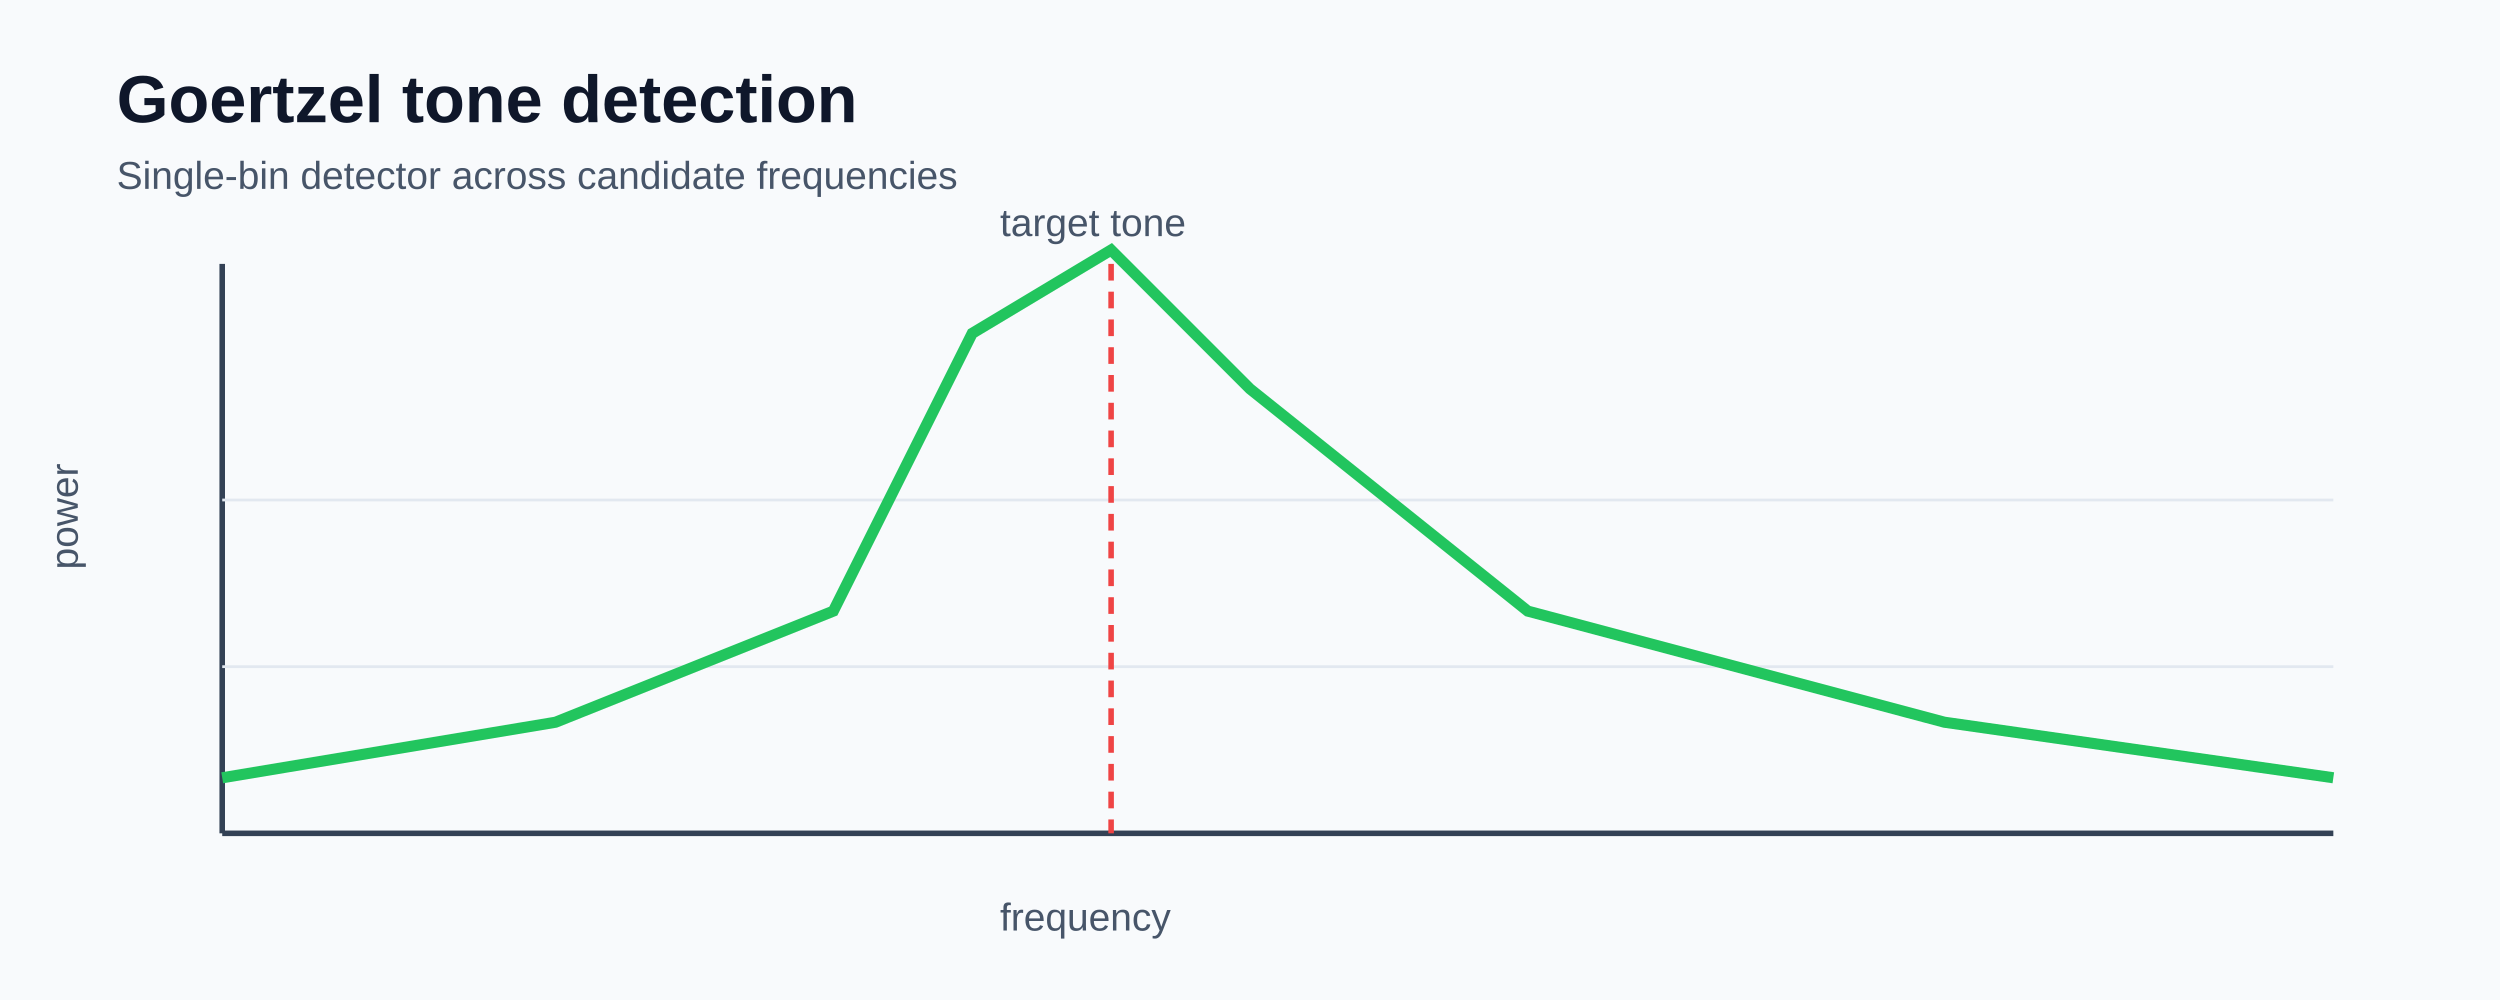
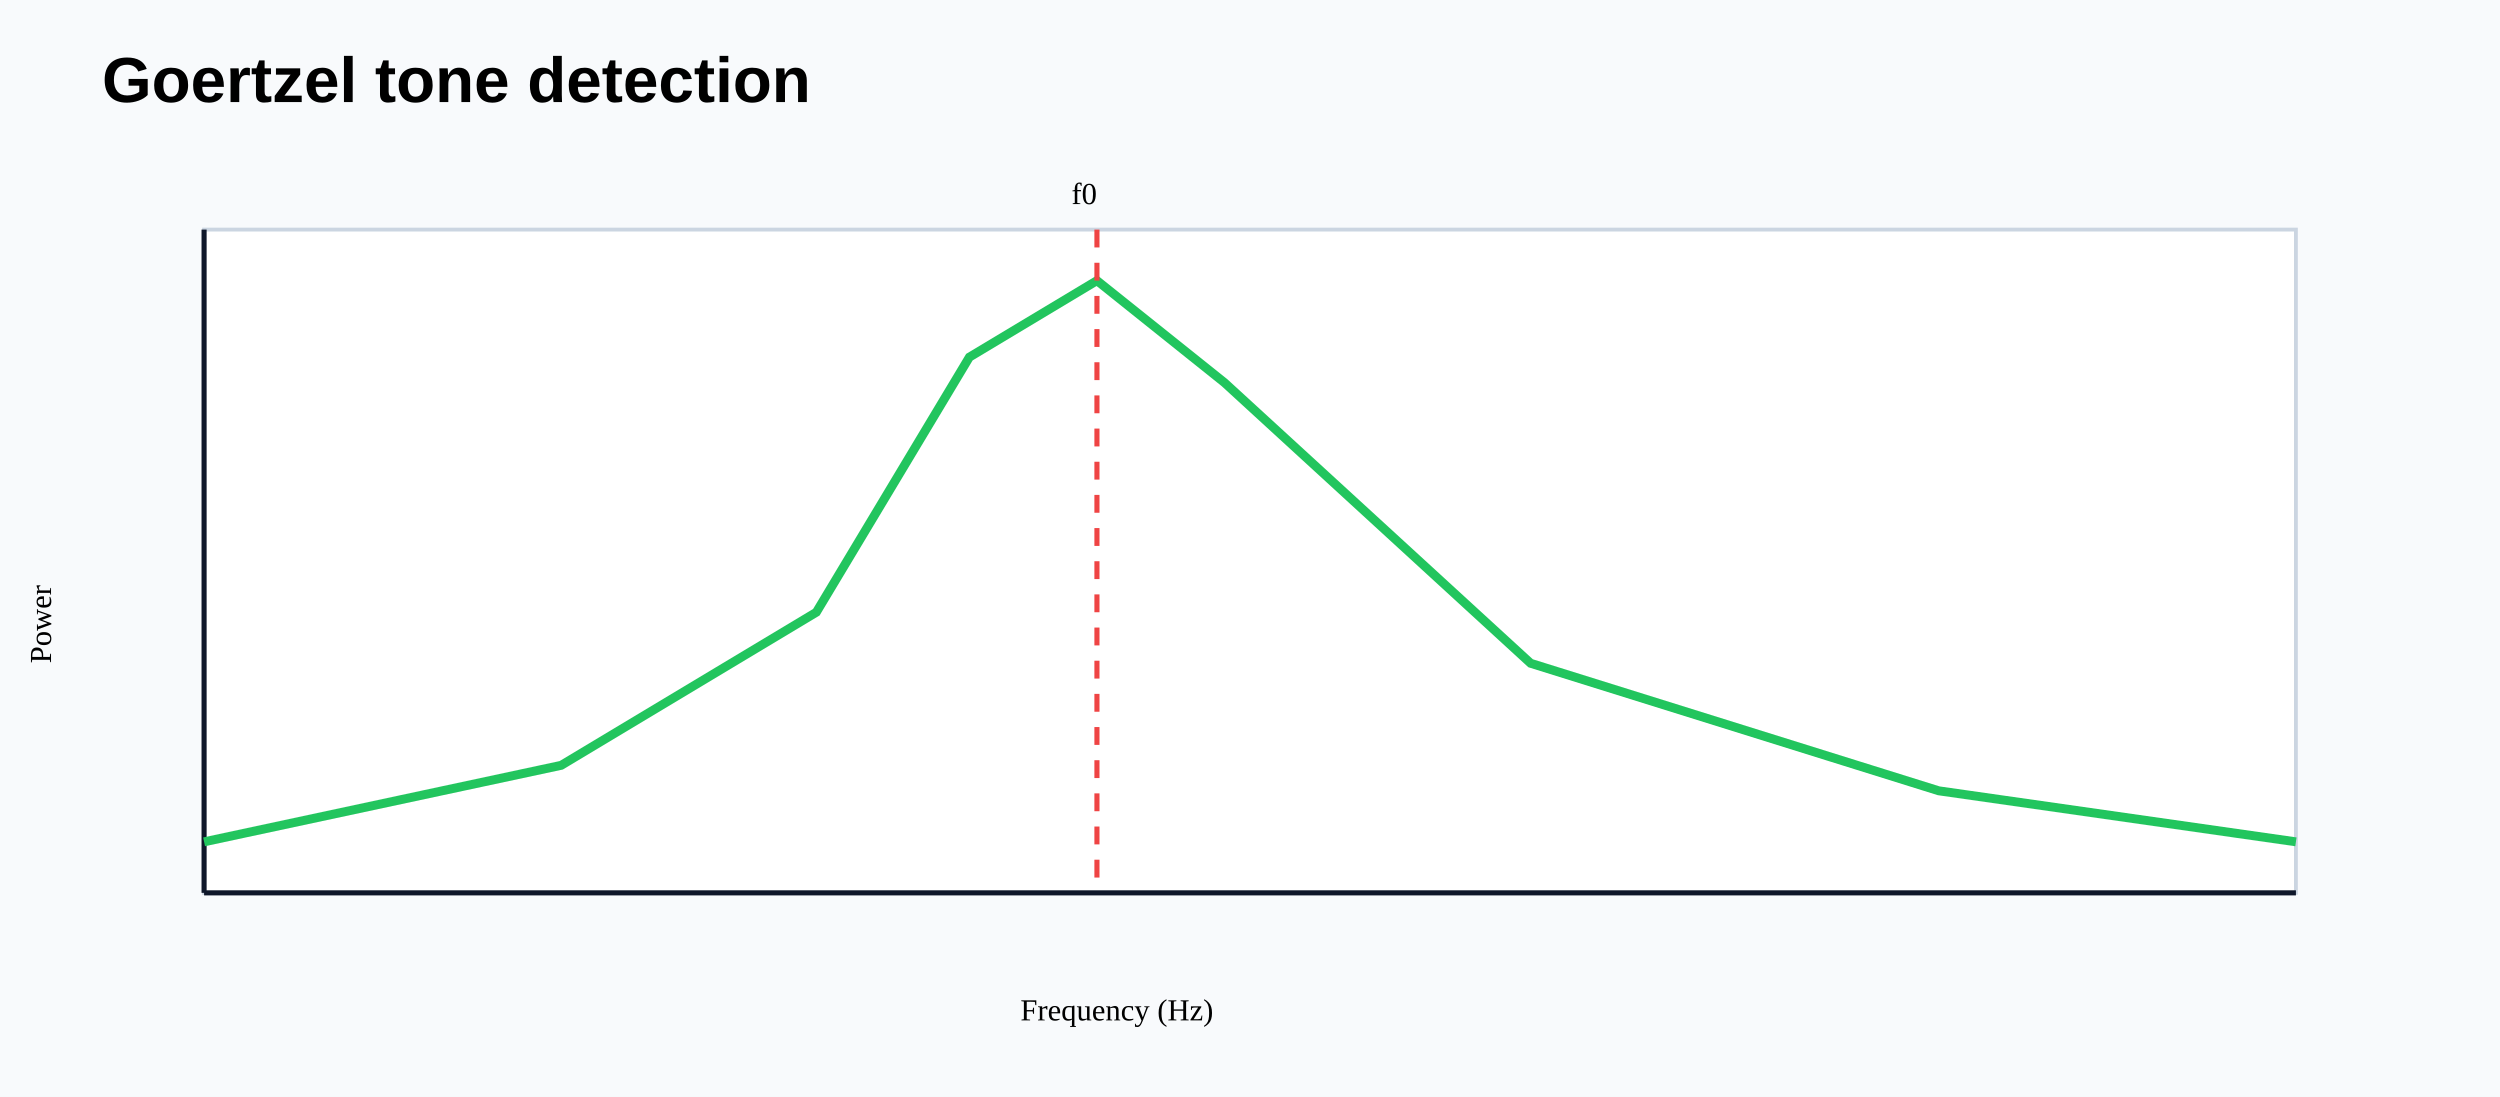
- <svg xmlns="http://www.w3.org/2000/svg" width="900" height="360" viewBox="0 0 900 360">
-   <style>.bg{fill:#f8fafc}.axis{stroke:#334155;stroke-width:2}.grid{stroke:#e2e8f0}.curve{fill:none;stroke:#22c55e;stroke-width:4}.peak{stroke:#ef4444;stroke-width:2;stroke-dasharray:6 4}.t{font:700 24px Arial;fill:#0f172a}.s{font:400 14px Arial;fill:#475569}</style>
-   <rect class="bg" width="900" height="360" />
-   <text x="42" y="44" class="t">Goertzel tone detection</text>
-   <text x="42" y="68" class="s">Single-bin detector across candidate frequencies</text>
-   <line x1="80" y1="300" x2="840" y2="300" class="axis" />
-   <line x1="80" y1="95" x2="80" y2="300" class="axis" />
-   <line x1="80" y1="240" x2="840" y2="240" class="grid" />
-   <line x1="80" y1="180" x2="840" y2="180" class="grid" />
-   <path class="curve" d="M80 280 L200 260 L300 220 L350 120 L400 90 L450 140 L550 220 L700 260 L840 280" />
-   <line x1="400" y1="95" x2="400" y2="300" class="peak" />
-   <text x="360" y="85" class="s">target tone</text>
-   <text x="360" y="335" class="s">frequency</text>
-   <text x="28" y="205" class="s" transform="rotate(-90 28 205)">power</text>
+ <svg xmlns="http://www.w3.org/2000/svg" width="980" height="430" viewBox="0 0 980 430">
+   <style>.bg{fill:#f8fafc}.panel{fill:#fff;stroke:#cbd5e1;stroke-width:1.5}.axis{stroke:#0f172a;stroke-width:2}.grid{stroke:#e2e8f0}.curve{fill:none;stroke:#22c55e;stroke-width:3.5}.peak{stroke:#ef4444;stroke-width:2;stroke-dasharray:7 6}.t{font:700 25px Arial}.s{font:400 14px Arial}.tick{font:12px Arial}</style>
+   <rect class="bg" width="980" height="430" />
+   <text x="40" y="40" class="t">Goertzel tone detection</text>
+   <rect x="80" y="90" width="820" height="260" class="panel" />
+   <line x1="80" y1="350" x2="900" y2="350" class="axis" />
+   <line x1="80" y1="90" x2="80" y2="350" class="axis" />
+   <path class="curve" d="M80 330 L220 300 L320 240 L380 140 L430 110 L480 150 L600 260 L760 310 L900 330" />
+   <line x1="430" y1="90" x2="430" y2="350" class="peak" />
+   <text x="420" y="80">f0</text>
+   <text x="400" y="400">Frequency (Hz)</text>
+   <text x="20" y="260" transform="rotate(-90 20 260)">Power</text>
</svg>
